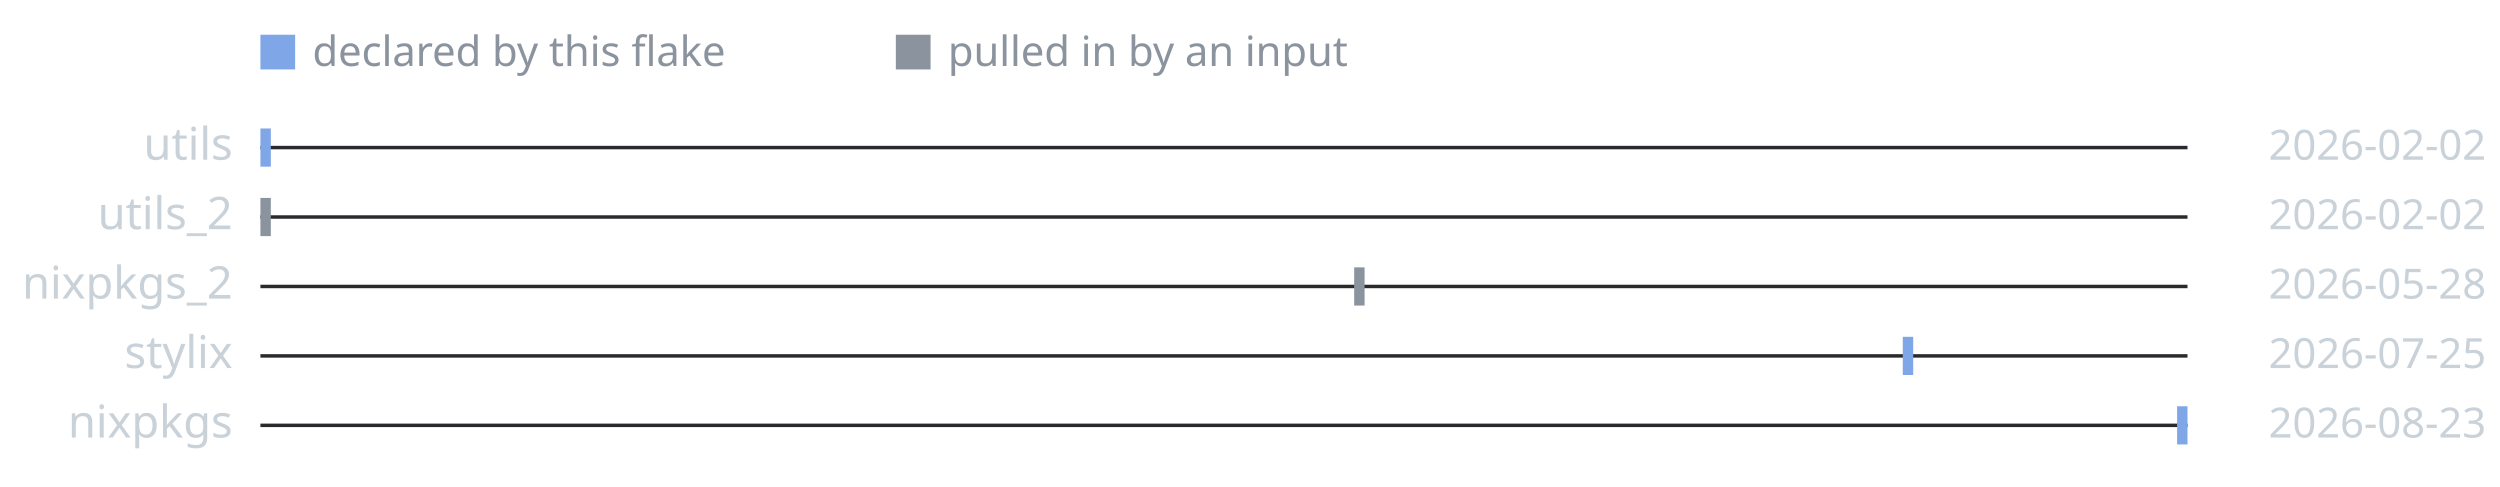
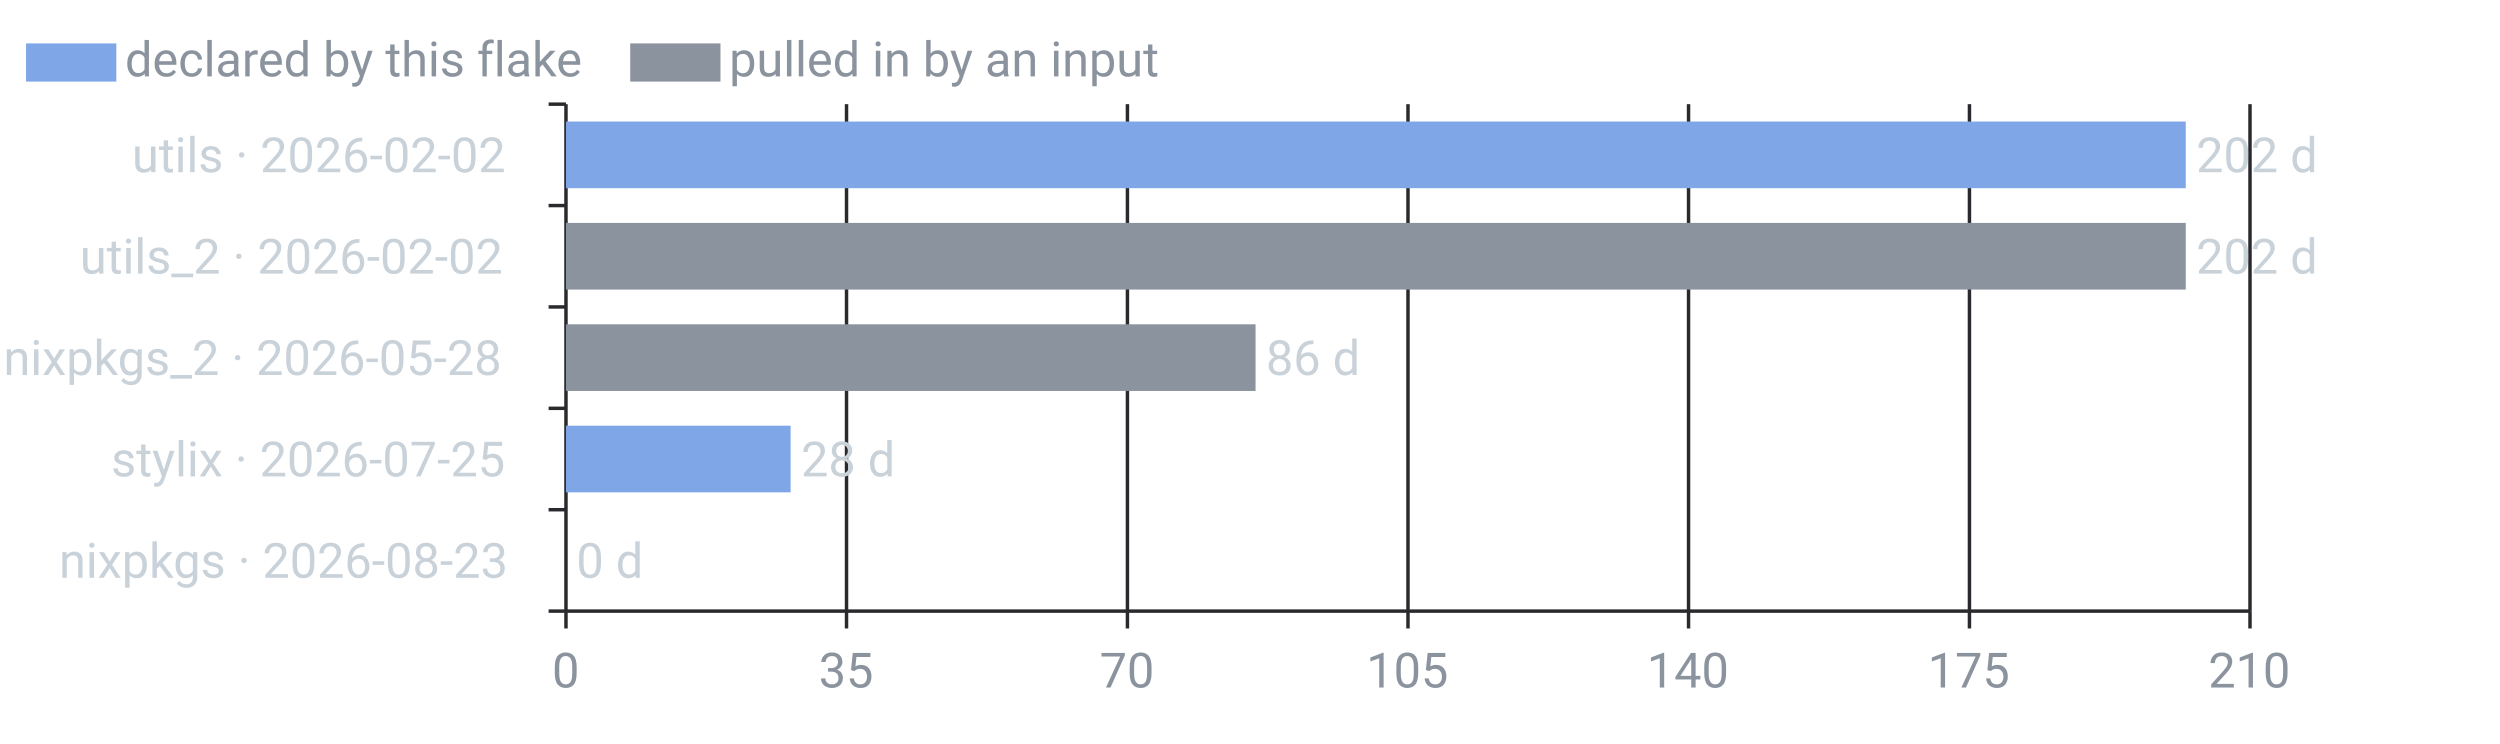
- <svg xmlns="http://www.w3.org/2000/svg" font-family="ui-sans-serif, system-ui, sans-serif" height="140" role="img" viewBox="0 0 720 140" width="720">
-   <rect fill="transparent" height="140" width="720" x="0" y="0" />
-   <rect fill="#7fa7e8" height="10" width="10" x="75" y="10" />
-   <text fill="#8b949e" font-size="12" x="90" y="19">
+ <svg xmlns="http://www.w3.org/2000/svg" width="720" height="214" viewBox="0 0 720 214">
+   <g>
+     <rect x="8" y="13" width="25" height="10" stroke="#7FA7E8" fill="#7FA7E8" />
+     <text font-size="14" x="36" y="22" font-family="Roboto, Arial, sans-serif" fill="#8B949E">
declared by this flake
</text>
-   <rect fill="#8b949e" height="10" width="10" x="258" y="10" />
-   <text fill="#8b949e" font-size="12" x="273" y="19">
+   </g>
+   <g>
+     <rect x="182" y="13" width="25" height="10" stroke="#8B949E" fill="#8B949E" />
+     <text font-size="14" x="210" y="22" font-family="Roboto, Arial, sans-serif" fill="#8B949E">
pulled in by an input
</text>
-   <text fill="#c9d1d9" font-size="13" text-anchor="end" x="67" y="46">
- utils
+   </g>
+   <g>
+     <g stroke="#2A2A2E" stroke-width="1">
+       <line x1="163" y1="30" x2="163" y2="176" />
+       <line x1="163" y1="30" x2="158" y2="30" />
+       <line x1="163" y1="59.2" x2="158" y2="59.2" />
+       <line x1="163" y1="88.4" x2="158" y2="88.4" />
+       <line x1="163" y1="117.6" x2="158" y2="117.6" />
+       <line x1="163" y1="146.8" x2="158" y2="146.8" />
+       <line x1="163" y1="176" x2="158" y2="176" />
+     </g>
+     <text font-size="14" x="38" y="49.6" font-family="Roboto, Arial, sans-serif" fill="#C9D1D9">
+ utils · 2026-02-02
</text>
-   <rect fill="#2a2a2e" height="1" width="555" x="75" y="42" />
-   <rect fill="#7fa7e8" height="11" width="3" x="75" y="37" />
-   <text fill="#c9d1d9" font-size="12" text-anchor="end" x="716" y="46">
- 2026-02-02
+     <text font-size="14" x="23" y="78.8" font-family="Roboto, Arial, sans-serif" fill="#C9D1D9">
+ utils_2 · 2026-02-02
</text>
-   <text fill="#c9d1d9" font-size="13" text-anchor="end" x="67" y="66">
- utils_2
+     <text font-size="14" x="1" y="108" font-family="Roboto, Arial, sans-serif" fill="#C9D1D9">
+ nixpkgs_2 · 2026-05-28
</text>
-   <rect fill="#2a2a2e" height="1" width="555" x="75" y="62" />
-   <rect fill="#8b949e" height="11" width="3" x="75" y="57" />
-   <text fill="#c9d1d9" font-size="12" text-anchor="end" x="716" y="66">
- 2026-02-02
+     <text font-size="14" x="32" y="137.2" font-family="Roboto, Arial, sans-serif" fill="#C9D1D9">
+ stylix · 2026-07-25
</text>
-   <text fill="#c9d1d9" font-size="13" text-anchor="end" x="67" y="86">
- nixpkgs_2
+     <text font-size="14" x="17" y="166.4" font-family="Roboto, Arial, sans-serif" fill="#C9D1D9">
+ nixpkgs · 2026-08-23
</text>
-   <rect fill="#2a2a2e" height="1" width="555" x="75" y="82" />
-   <rect fill="#8b949e" height="11" width="3" x="390" y="77" />
-   <text fill="#c9d1d9" font-size="12" text-anchor="end" x="716" y="86">
- 2026-05-28
+   </g>
+   <g>
+     <g stroke="#2A2A2E" stroke-width="1">
+       <line x1="163" y1="176" x2="648" y2="176" />
+       <line x1="163" y1="176" x2="163" y2="181" />
+       <line x1="243.8" y1="176" x2="243.8" y2="181" />
+       <line x1="324.7" y1="176" x2="324.7" y2="181" />
+       <line x1="405.5" y1="176" x2="405.5" y2="181" />
+       <line x1="486.3" y1="176" x2="486.3" y2="181" />
+       <line x1="567.2" y1="176" x2="567.2" y2="181" />
+       <line x1="648" y1="176" x2="648" y2="181" />
+     </g>
+     <text font-size="14" x="159" y="198" font-family="Roboto, Arial, sans-serif" fill="#8B949E">
+ 0
</text>
-   <text fill="#c9d1d9" font-size="13" text-anchor="end" x="67" y="106">
- stylix
+     <text font-size="14" x="235.8" y="198" font-family="Roboto, Arial, sans-serif" fill="#8B949E">
+ 35
</text>
-   <rect fill="#2a2a2e" height="1" width="555" x="75" y="102" />
-   <rect fill="#7fa7e8" height="11" width="3" x="548" y="97" />
-   <text fill="#c9d1d9" font-size="12" text-anchor="end" x="716" y="106">
- 2026-07-25
+     <text font-size="14" x="316.7" y="198" font-family="Roboto, Arial, sans-serif" fill="#8B949E">
+ 70
</text>
-   <text fill="#c9d1d9" font-size="13" text-anchor="end" x="67" y="126">
- nixpkgs
+     <text font-size="14" x="393.5" y="198" font-family="Roboto, Arial, sans-serif" fill="#8B949E">
+ 105
</text>
-   <rect fill="#2a2a2e" height="1" width="555" x="75" y="122" />
-   <rect fill="#7fa7e8" height="11" width="3" x="627" y="117" />
-   <text fill="#c9d1d9" font-size="12" text-anchor="end" x="716" y="126">
- 2026-08-23
+     <text font-size="14" x="474.3" y="198" font-family="Roboto, Arial, sans-serif" fill="#8B949E">
+ 140
+ </text>
+     <text font-size="14" x="555.2" y="198" font-family="Roboto, Arial, sans-serif" fill="#8B949E">
+ 175
+ </text>
+     <text font-size="14" x="636" y="198" font-family="Roboto, Arial, sans-serif" fill="#8B949E">
+ 210
+ </text>
+   </g>
+   <g stroke="#2A2A2E" stroke-width="1">
+     <line x1="243.8" y1="30" x2="243.8" y2="176" />
+     <line x1="324.7" y1="30" x2="324.7" y2="176" />
+     <line x1="405.5" y1="30" x2="405.5" y2="176" />
+     <line x1="486.3" y1="30" x2="486.3" y2="176" />
+     <line x1="567.2" y1="30" x2="567.2" y2="176" />
+     <line x1="648" y1="30" x2="648" y2="176" />
+   </g>
+   <rect x="163" y="151.8" width="0" height="19.2" fill="#7FA7E8" data-series="declared by this flake" data-category="nixpkgs · 2026-08-23" data-value="0" />
+   <rect x="163" y="122.6" width="64.7" height="19.2" fill="#7FA7E8" data-series="declared by this flake" data-category="stylix · 2026-07-25" data-value="28" />
+   <rect x="163" y="35" width="466.5" height="19.2" fill="#7FA7E8" data-series="declared by this flake" data-category="utils · 2026-02-02" data-value="202" />
+   <rect x="163" y="93.4" width="198.6" height="19.2" fill="#8B949E" data-series="pulled in by an input" data-category="nixpkgs_2 · 2026-05-28" data-value="86" />
+   <rect x="163" y="64.2" width="466.5" height="19.2" fill="#8B949E" data-series="pulled in by an input" data-category="utils_2 · 2026-02-02" data-value="202" />
+   <text font-size="14" x="163" y="161.4" dx="3" dy="5" font-family="Roboto, Arial, sans-serif" fill="#C9D1D9">
+ 0 d
+ </text>
+   <text font-size="14" x="227.7" y="132.2" dx="3" dy="5" font-family="Roboto, Arial, sans-serif" fill="#C9D1D9">
+ 28 d
+ </text>
+   <text font-size="14" x="629.5" y="44.6" dx="3" dy="5" font-family="Roboto, Arial, sans-serif" fill="#C9D1D9">
+ 202 d
+ </text>
+   <text font-size="14" x="361.6" y="103" dx="3" dy="5" font-family="Roboto, Arial, sans-serif" fill="#C9D1D9">
+ 86 d
+ </text>
+   <text font-size="14" x="629.5" y="73.8" dx="3" dy="5" font-family="Roboto, Arial, sans-serif" fill="#C9D1D9">
+ 202 d
</text>
</svg>
